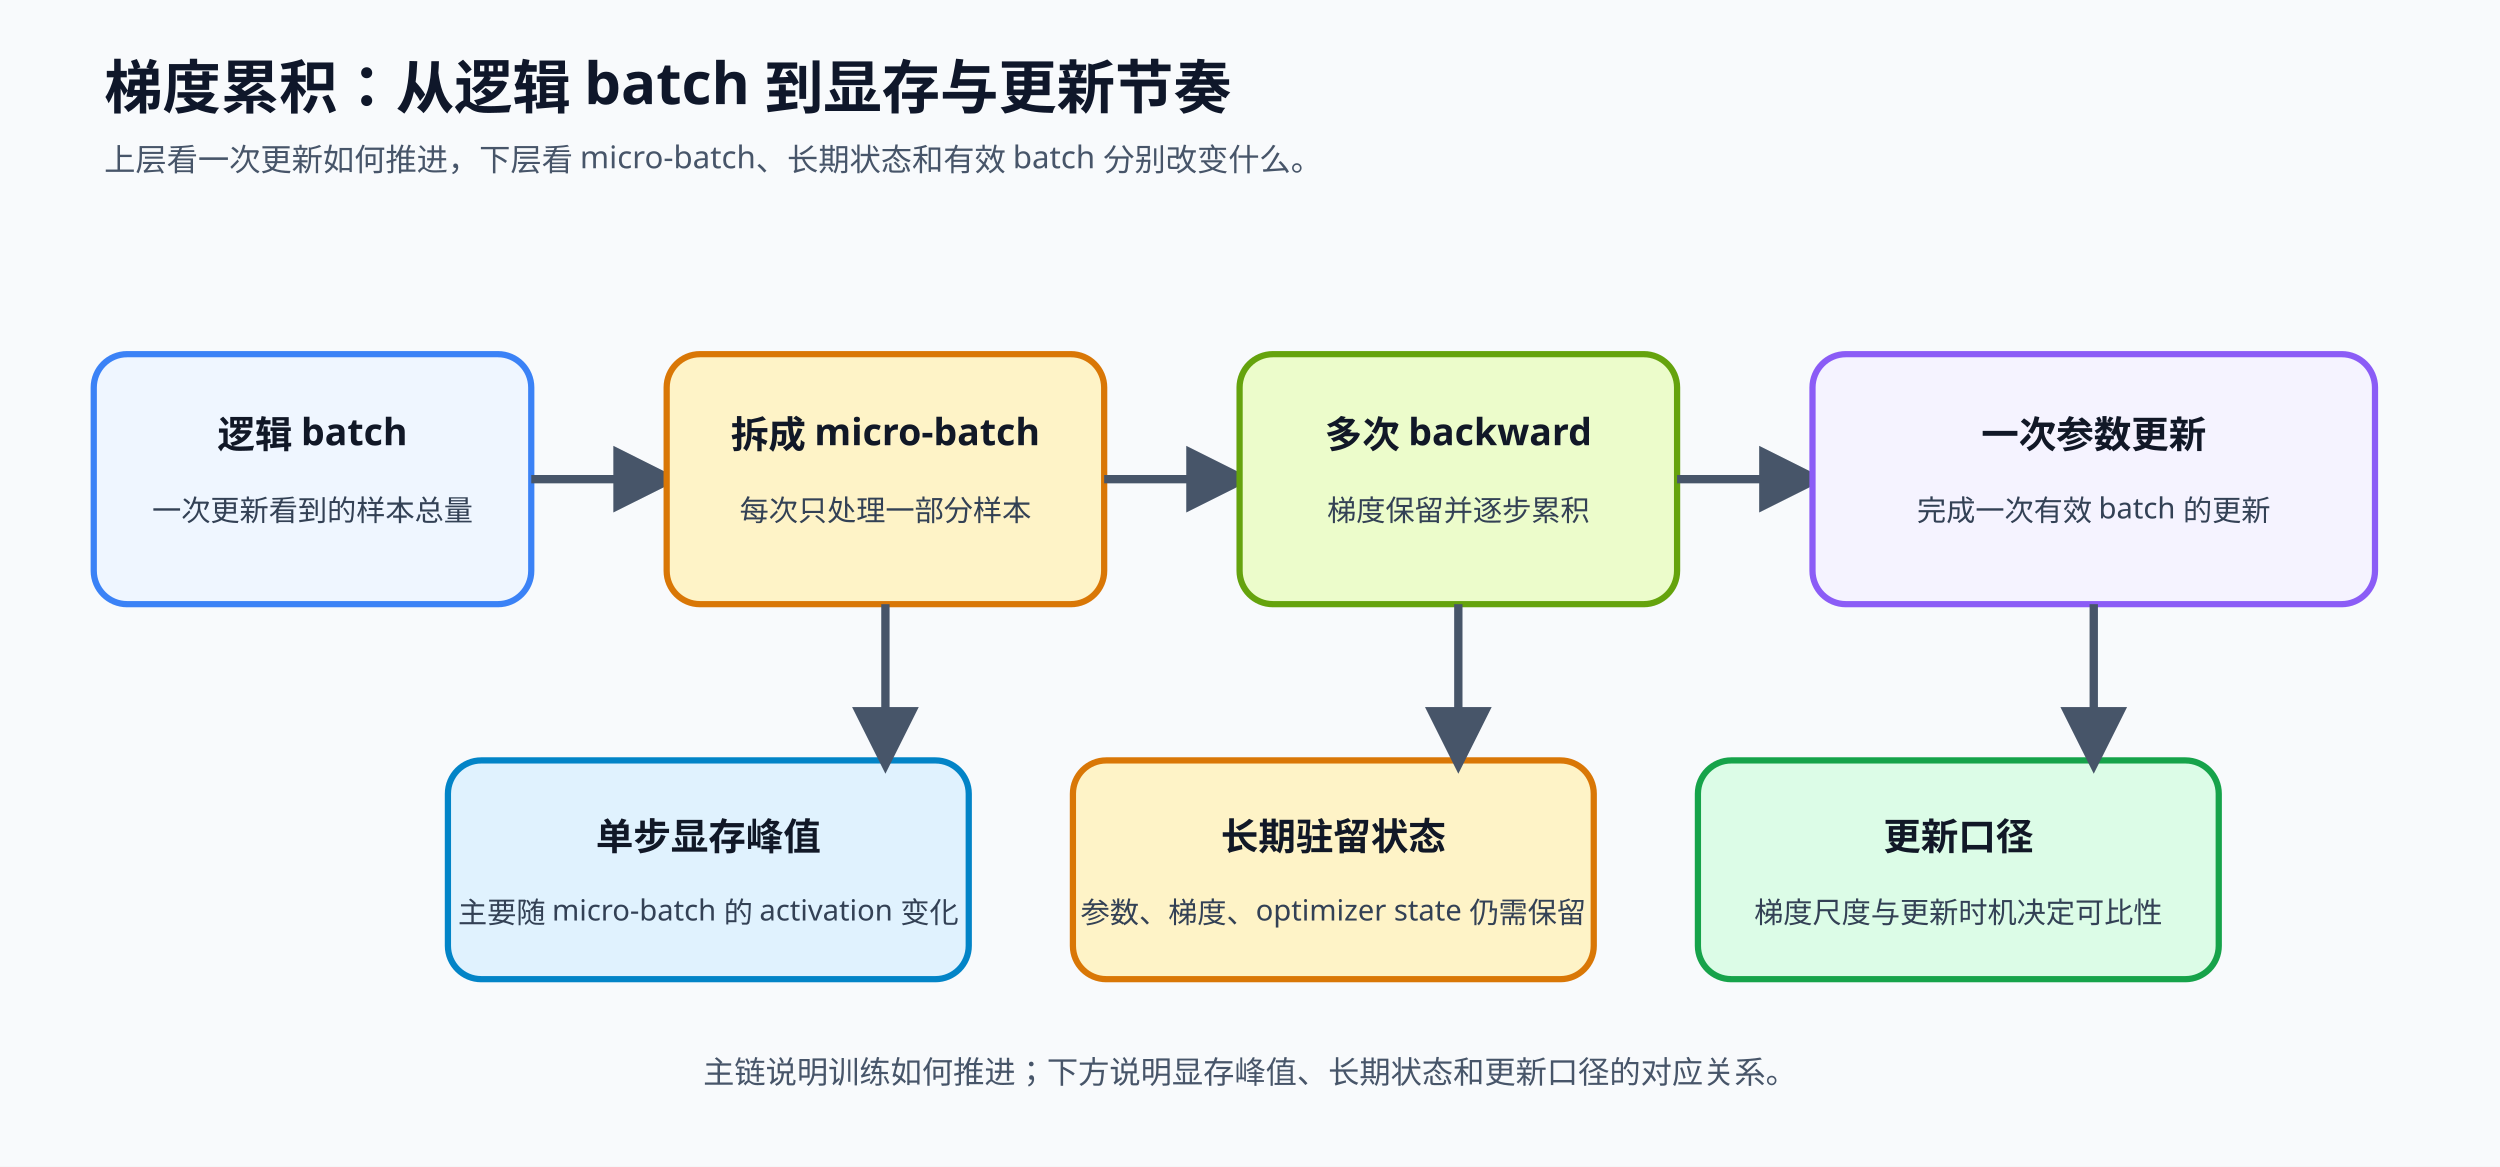
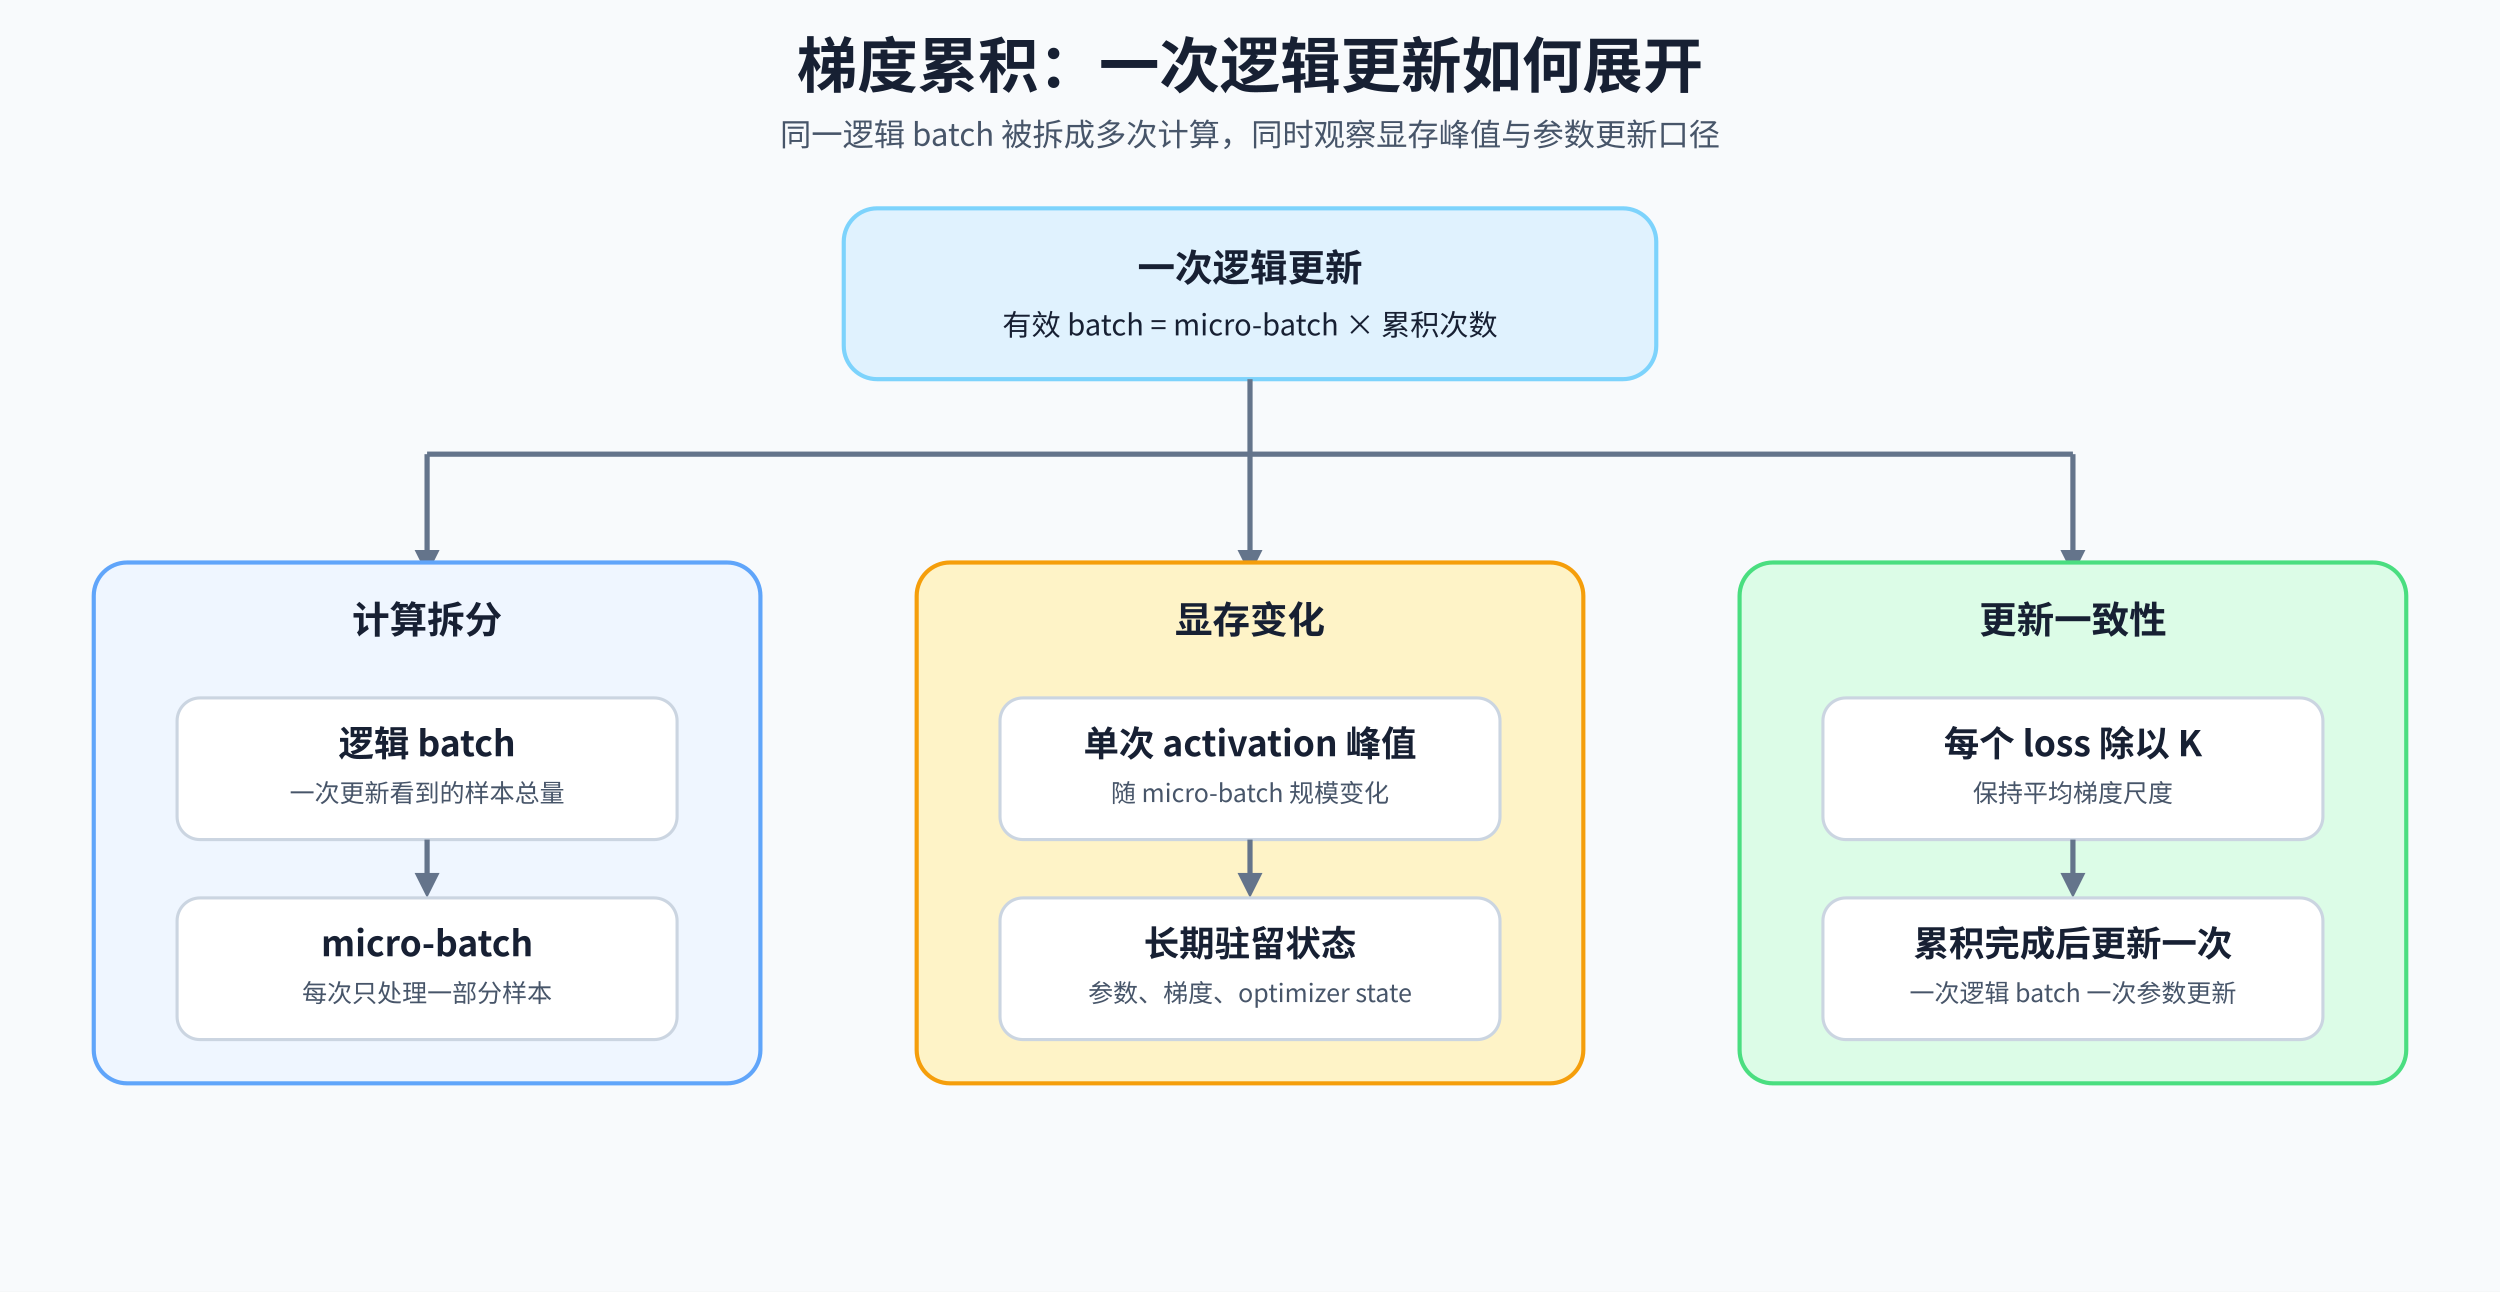
- <svg xmlns="http://www.w3.org/2000/svg" viewBox="0 0 1200 560" role="img" aria-labelledby="t d">
+ <svg xmlns="http://www.w3.org/2000/svg" width="1200" height="620" viewBox="0 0 1200 620" role="img" aria-labelledby="t d">
  <defs>
-     <marker id="a" viewBox="0 0 10 10" refX="8" refY="5" markerWidth="8" markerHeight="8" orient="auto">
-       <path d="M0 0L10 5L0 10Z" fill="#475569" />
-     </marker>
    <style>
- .h{font:700 28px "Noto Sans SC","Microsoft YaHei",sans-serif;fill:#0f172a}.s{font:500 15px "Noto Sans SC","Microsoft YaHei",sans-serif;fill:#475569}.l{font:700 18px "Noto Sans SC","Microsoft YaHei",sans-serif;fill:#111827}.b{font:500 14px "Noto Sans SC","Microsoft YaHei",sans-serif;fill:#334155}.box{stroke-width:3;rx:16}.f{stroke:#475569;stroke-width:4;fill:none;marker-end:url(#a)}
- </style>
+     text{font-family:"Noto Sans CJK SC","Microsoft YaHei",Arial,sans-serif;fill:#172033}
+     .title{font-size:29px;font-weight:700}.sub{font-size:15px;fill:#475569}
+     .group{font-size:18px;font-weight:700}.head{font-size:17px;font-weight:700}
+     .body{font-size:14px}.small{font-size:12px;fill:#475569}
+     .panel{stroke-width:2;rx:16}.node{fill:#fff;stroke:#cbd5e1;stroke-width:1.5;rx:11}
+     .flow{stroke:#64748b;stroke-width:2.5;fill:none}.arrow{fill:#64748b}
+   </style>
  </defs>
-   <rect width="1200" height="560" fill="#f8fafc" />
-   <text x="50" y="52" class="h">梯度累积：从逻辑 batch 到显存与更新节奏</text>
-   <text x="50" y="82" class="s">上层看一次更新如何推进，下层看 micro-batch、长期状态和有效 batch 分别改变什么。</text>
-   <rect x="45" y="170" width="210" height="120" class="box" fill="#eff6ff" stroke="#3b82f6" />
-   <text x="150" y="215" text-anchor="middle" class="l">逻辑 batch</text>
-   <text x="150" y="250" text-anchor="middle" class="b">一次更新看到的样本总量</text>
-   <path d="M255 230H320" class="f" />
-   <rect x="320" y="170" width="210" height="120" class="box" fill="#fef3c7" stroke="#d97706" />
-   <text x="425" y="215" text-anchor="middle" class="l">拆成 micro-batch</text>
-   <text x="425" y="250" text-anchor="middle" class="b">每次只处理一部分样本</text>
-   <path d="M530 230H595" class="f" />
-   <rect x="595" y="170" width="210" height="120" class="box" fill="#ecfccb" stroke="#65a30d" />
-   <text x="700" y="215" text-anchor="middle" class="l">多次 backward</text>
-   <text x="700" y="250" text-anchor="middle" class="b">梯度保留并逐步累积</text>
-   <path d="M805 230H870" class="f" />
-   <rect x="870" y="170" width="270" height="120" class="box" fill="#f5f3ff" stroke="#8b5cf6" />
-   <text x="1005" y="215" text-anchor="middle" class="l">一次参数更新</text>
-   <text x="1005" y="250" text-anchor="middle" class="b">完成一次有效 batch 的更新</text>
-   <rect x="215" y="365" width="250" height="105" class="box" fill="#e0f2fe" stroke="#0284c7" />
-   <text x="340" y="408" text-anchor="middle" class="l">单步显存峰值</text>
-   <text x="340" y="443" text-anchor="middle" class="b">主要随 micro-batch 的 activation 变化</text>
-   <rect x="515" y="365" width="250" height="105" class="box" fill="#fef3c7" stroke="#d97706" />
-   <text x="640" y="408" text-anchor="middle" class="l">长期驻留状态</text>
-   <text x="640" y="443" text-anchor="middle" class="b">参数、梯度、optimizer state 仍需保留</text>
-   <rect x="815" y="365" width="250" height="105" class="box" fill="#dcfce7" stroke="#16a34a" />
-   <text x="940" y="408" text-anchor="middle" class="l">更新口径</text>
-   <text x="940" y="443" text-anchor="middle" class="b">梯度尺度与更新时机决定可比性</text>
-   <path d="M425 290V365" class="f" />
-   <path d="M700 290V365" class="f" />
-   <path d="M1005 290V365" class="f" />
-   <text x="600" y="520" text-anchor="middle" class="s">主链说明训练如何推进；下方说明显存峰值、长期状态和更新口径的对应关系。</text>
+   <rect width="1200" height="620" fill="#f8fafc" />
+   <text x="600" y="42" text-anchor="middle" class="title">梯度累积：一次逻辑更新如何展开</text>
+   <text x="600" y="70" text-anchor="middle" class="sub">同一逻辑 batch 被拆成多次计算，同时观察显存峰值与参数更新口径</text>
+   <rect x="405" y="100" width="390" height="82" fill="#e0f2fe" stroke="#7dd3fc" class="panel" />
+   <text x="600" y="135" text-anchor="middle" class="group">一次逻辑更新</text>
+   <text x="600" y="161" text-anchor="middle" class="body">有效 batch = micro-batch × 累积次数</text>
+   <path d="M600 182V218H205M600 218H600M600 218H995" class="flow" />
+   <path d="M205 218V270M600 218V270M995 218V270" class="flow" />
+   <polygon points="205,276 199,264 211,264" class="arrow" />
+   <polygon points="600,276 594,264 606,264" class="arrow" />
+   <polygon points="995,276 989,264 1001,264" class="arrow" />
+   <rect x="45" y="270" width="320" height="250" fill="#eff6ff" stroke="#60a5fa" class="panel" />
+   <text x="205" y="304" text-anchor="middle" class="group">计算拆分</text>
+   <rect x="85" y="335" width="240" height="68" class="node" />
+   <text x="205" y="363" text-anchor="middle" class="head">逻辑 batch</text>
+   <text x="205" y="385" text-anchor="middle" class="small">一次更新看到的样本总量</text>
+   <path d="M205 403V425" class="flow" />
+   <polygon points="205,431 199,419 211,419" class="arrow" />
+   <rect x="85" y="431" width="240" height="68" class="node" />
+   <text x="205" y="459" text-anchor="middle" class="head">micro-batch</text>
+   <text x="205" y="481" text-anchor="middle" class="small">每次只处理一部分样本</text>
+   <rect x="440" y="270" width="320" height="250" fill="#fef3c7" stroke="#f59e0b" class="panel" />
+   <text x="600" y="304" text-anchor="middle" class="group">显存变化</text>
+   <rect x="480" y="335" width="240" height="68" class="node" />
+   <text x="600" y="363" text-anchor="middle" class="head">单次 activation 峰值</text>
+   <text x="600" y="385" text-anchor="middle" class="small">随 micro-batch 规模变化</text>
+   <path d="M600 403V425" class="flow" />
+   <polygon points="600,431 594,419 606,419" class="arrow" />
+   <rect x="480" y="431" width="240" height="68" class="node" />
+   <text x="600" y="459" text-anchor="middle" class="head">长期驻留状态</text>
+   <text x="600" y="481" text-anchor="middle" class="small">参数、梯度、optimizer state</text>
+   <rect x="835" y="270" width="320" height="250" fill="#dcfce7" stroke="#4ade80" class="panel" />
+   <text x="995" y="304" text-anchor="middle" class="group">更新一致性</text>
+   <rect x="875" y="335" width="240" height="68" class="node" />
+   <text x="995" y="363" text-anchor="middle" class="head">每个 loss 除以 K</text>
+   <text x="995" y="385" text-anchor="middle" class="small">保持平均梯度尺度</text>
+   <path d="M995 403V425" class="flow" />
+   <polygon points="995,431 989,419 1001,419" class="arrow" />
+   <rect x="875" y="431" width="240" height="68" class="node" />
+   <text x="995" y="459" text-anchor="middle" class="head">累积完成后更新一次</text>
+   <text x="995" y="481" text-anchor="middle" class="small">一次逻辑 batch 一次参数更新</text>
</svg>
